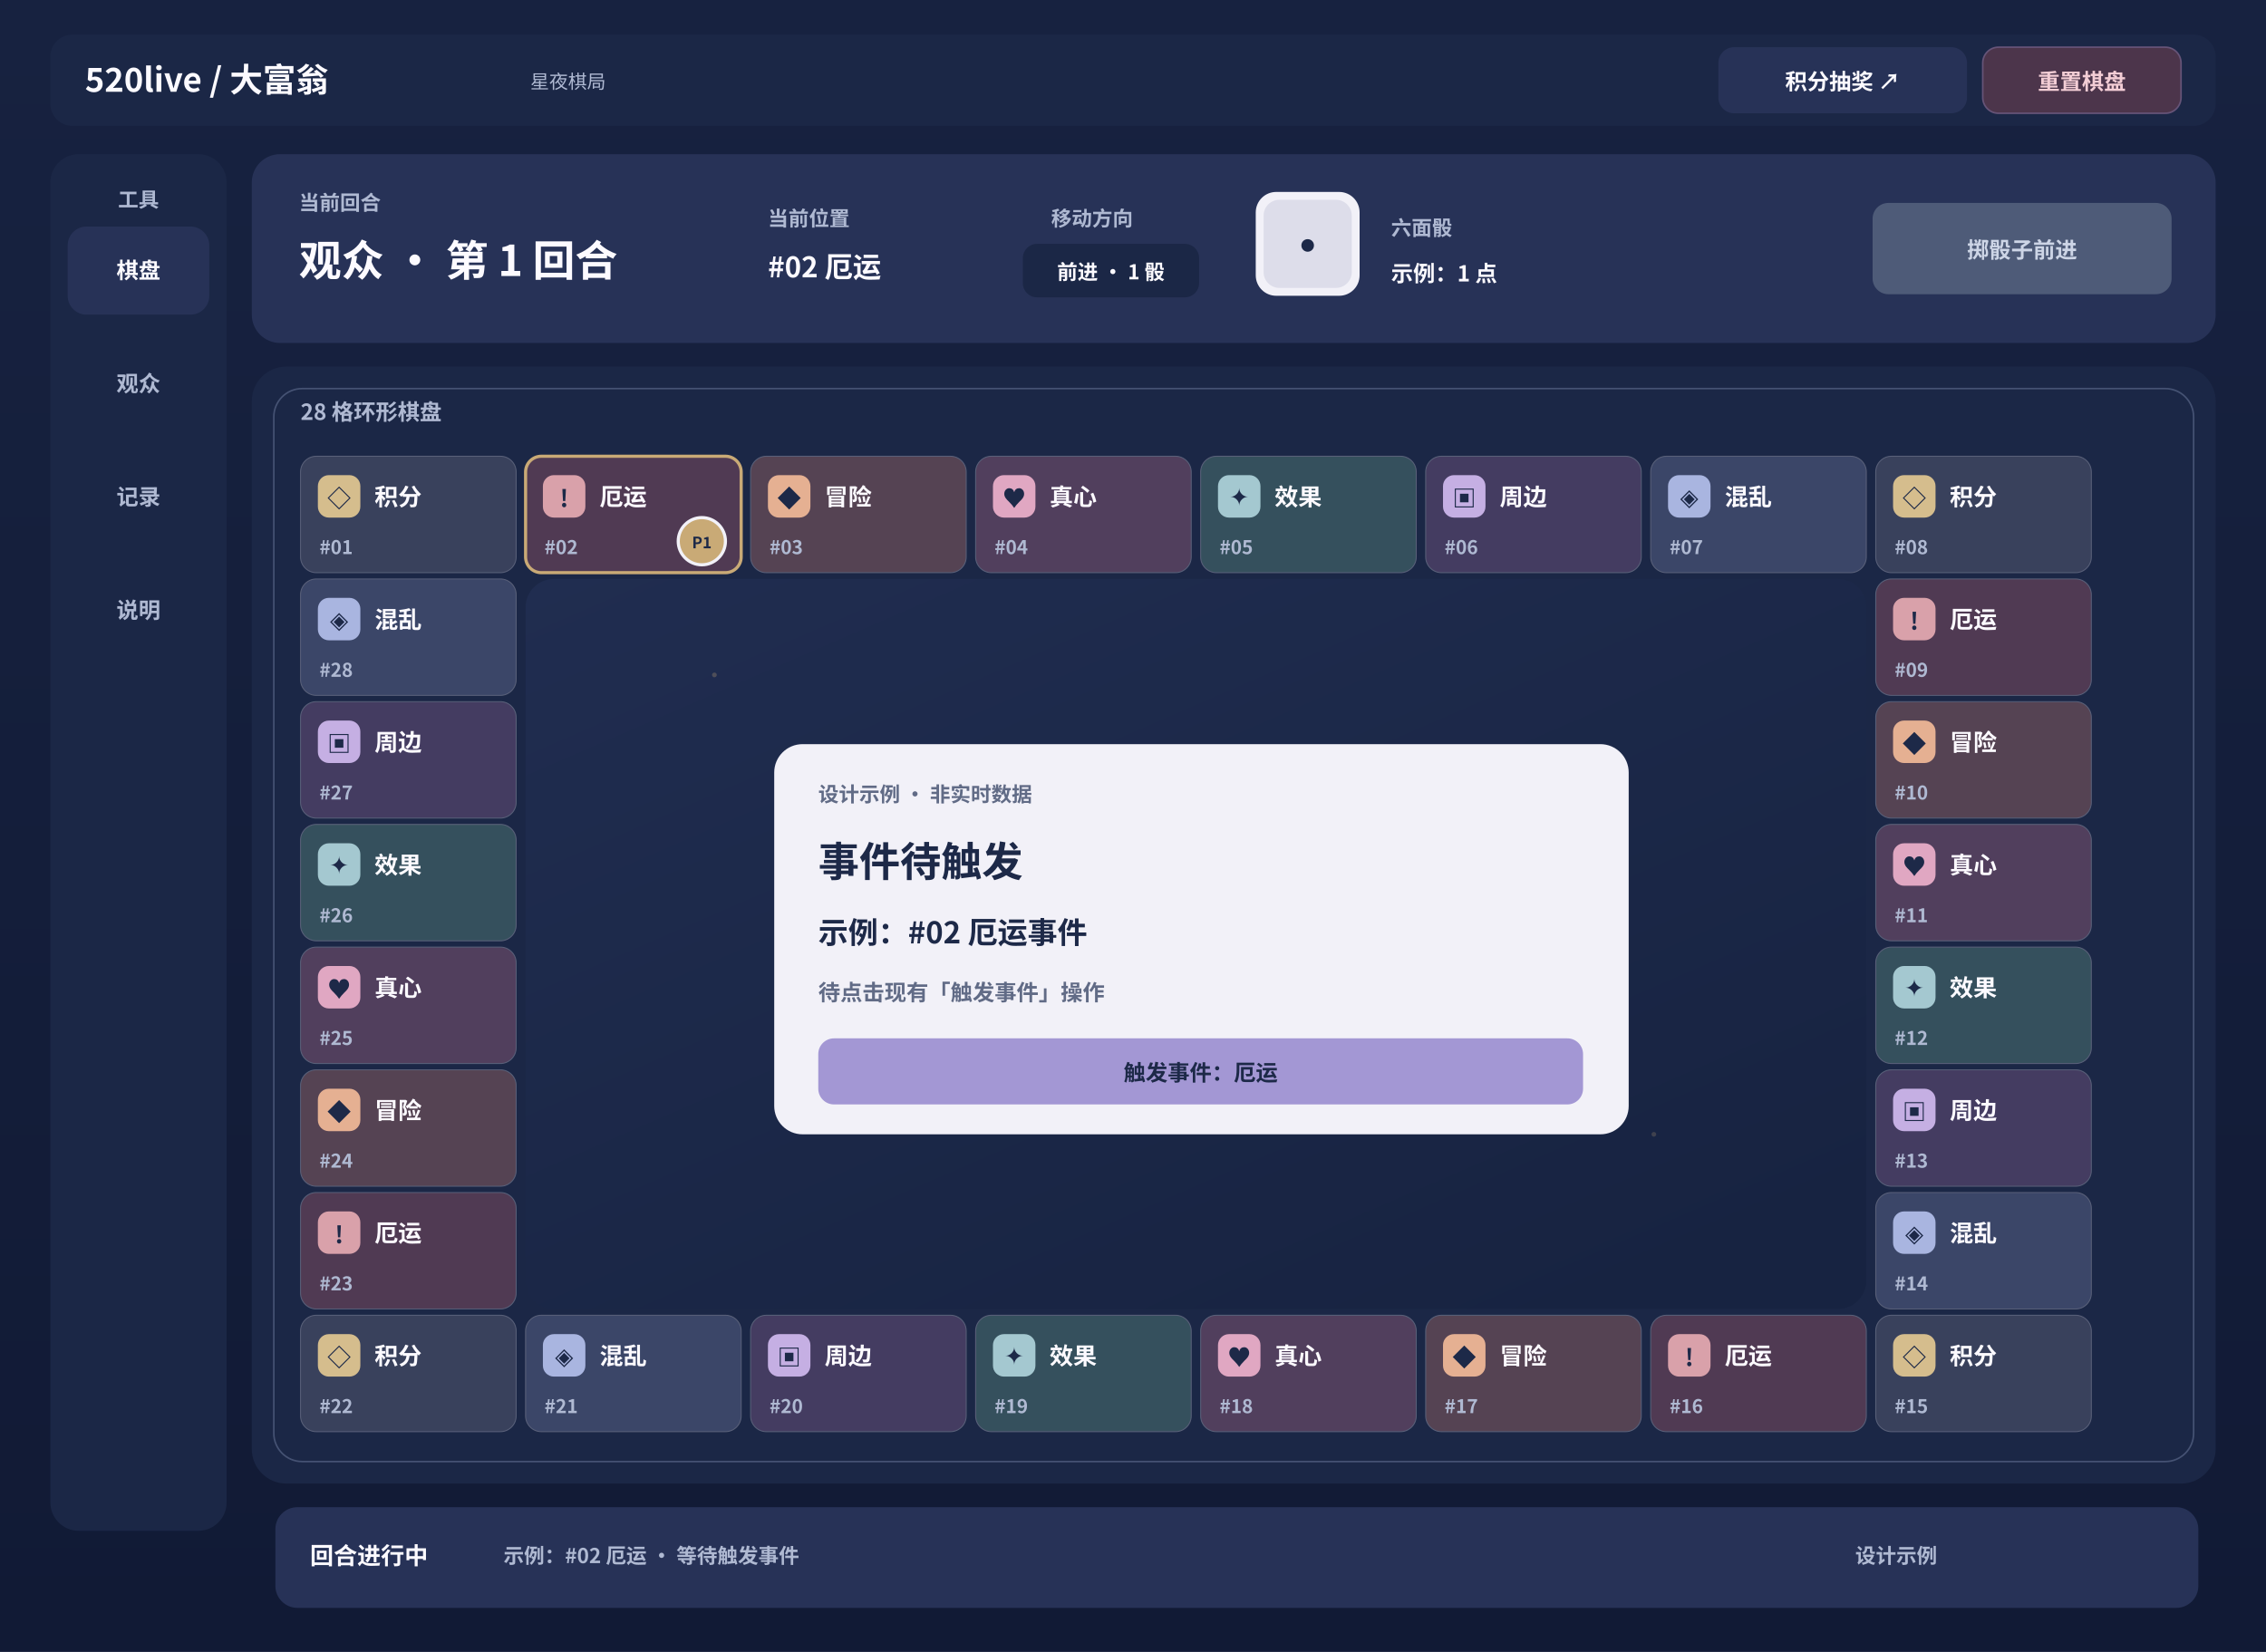
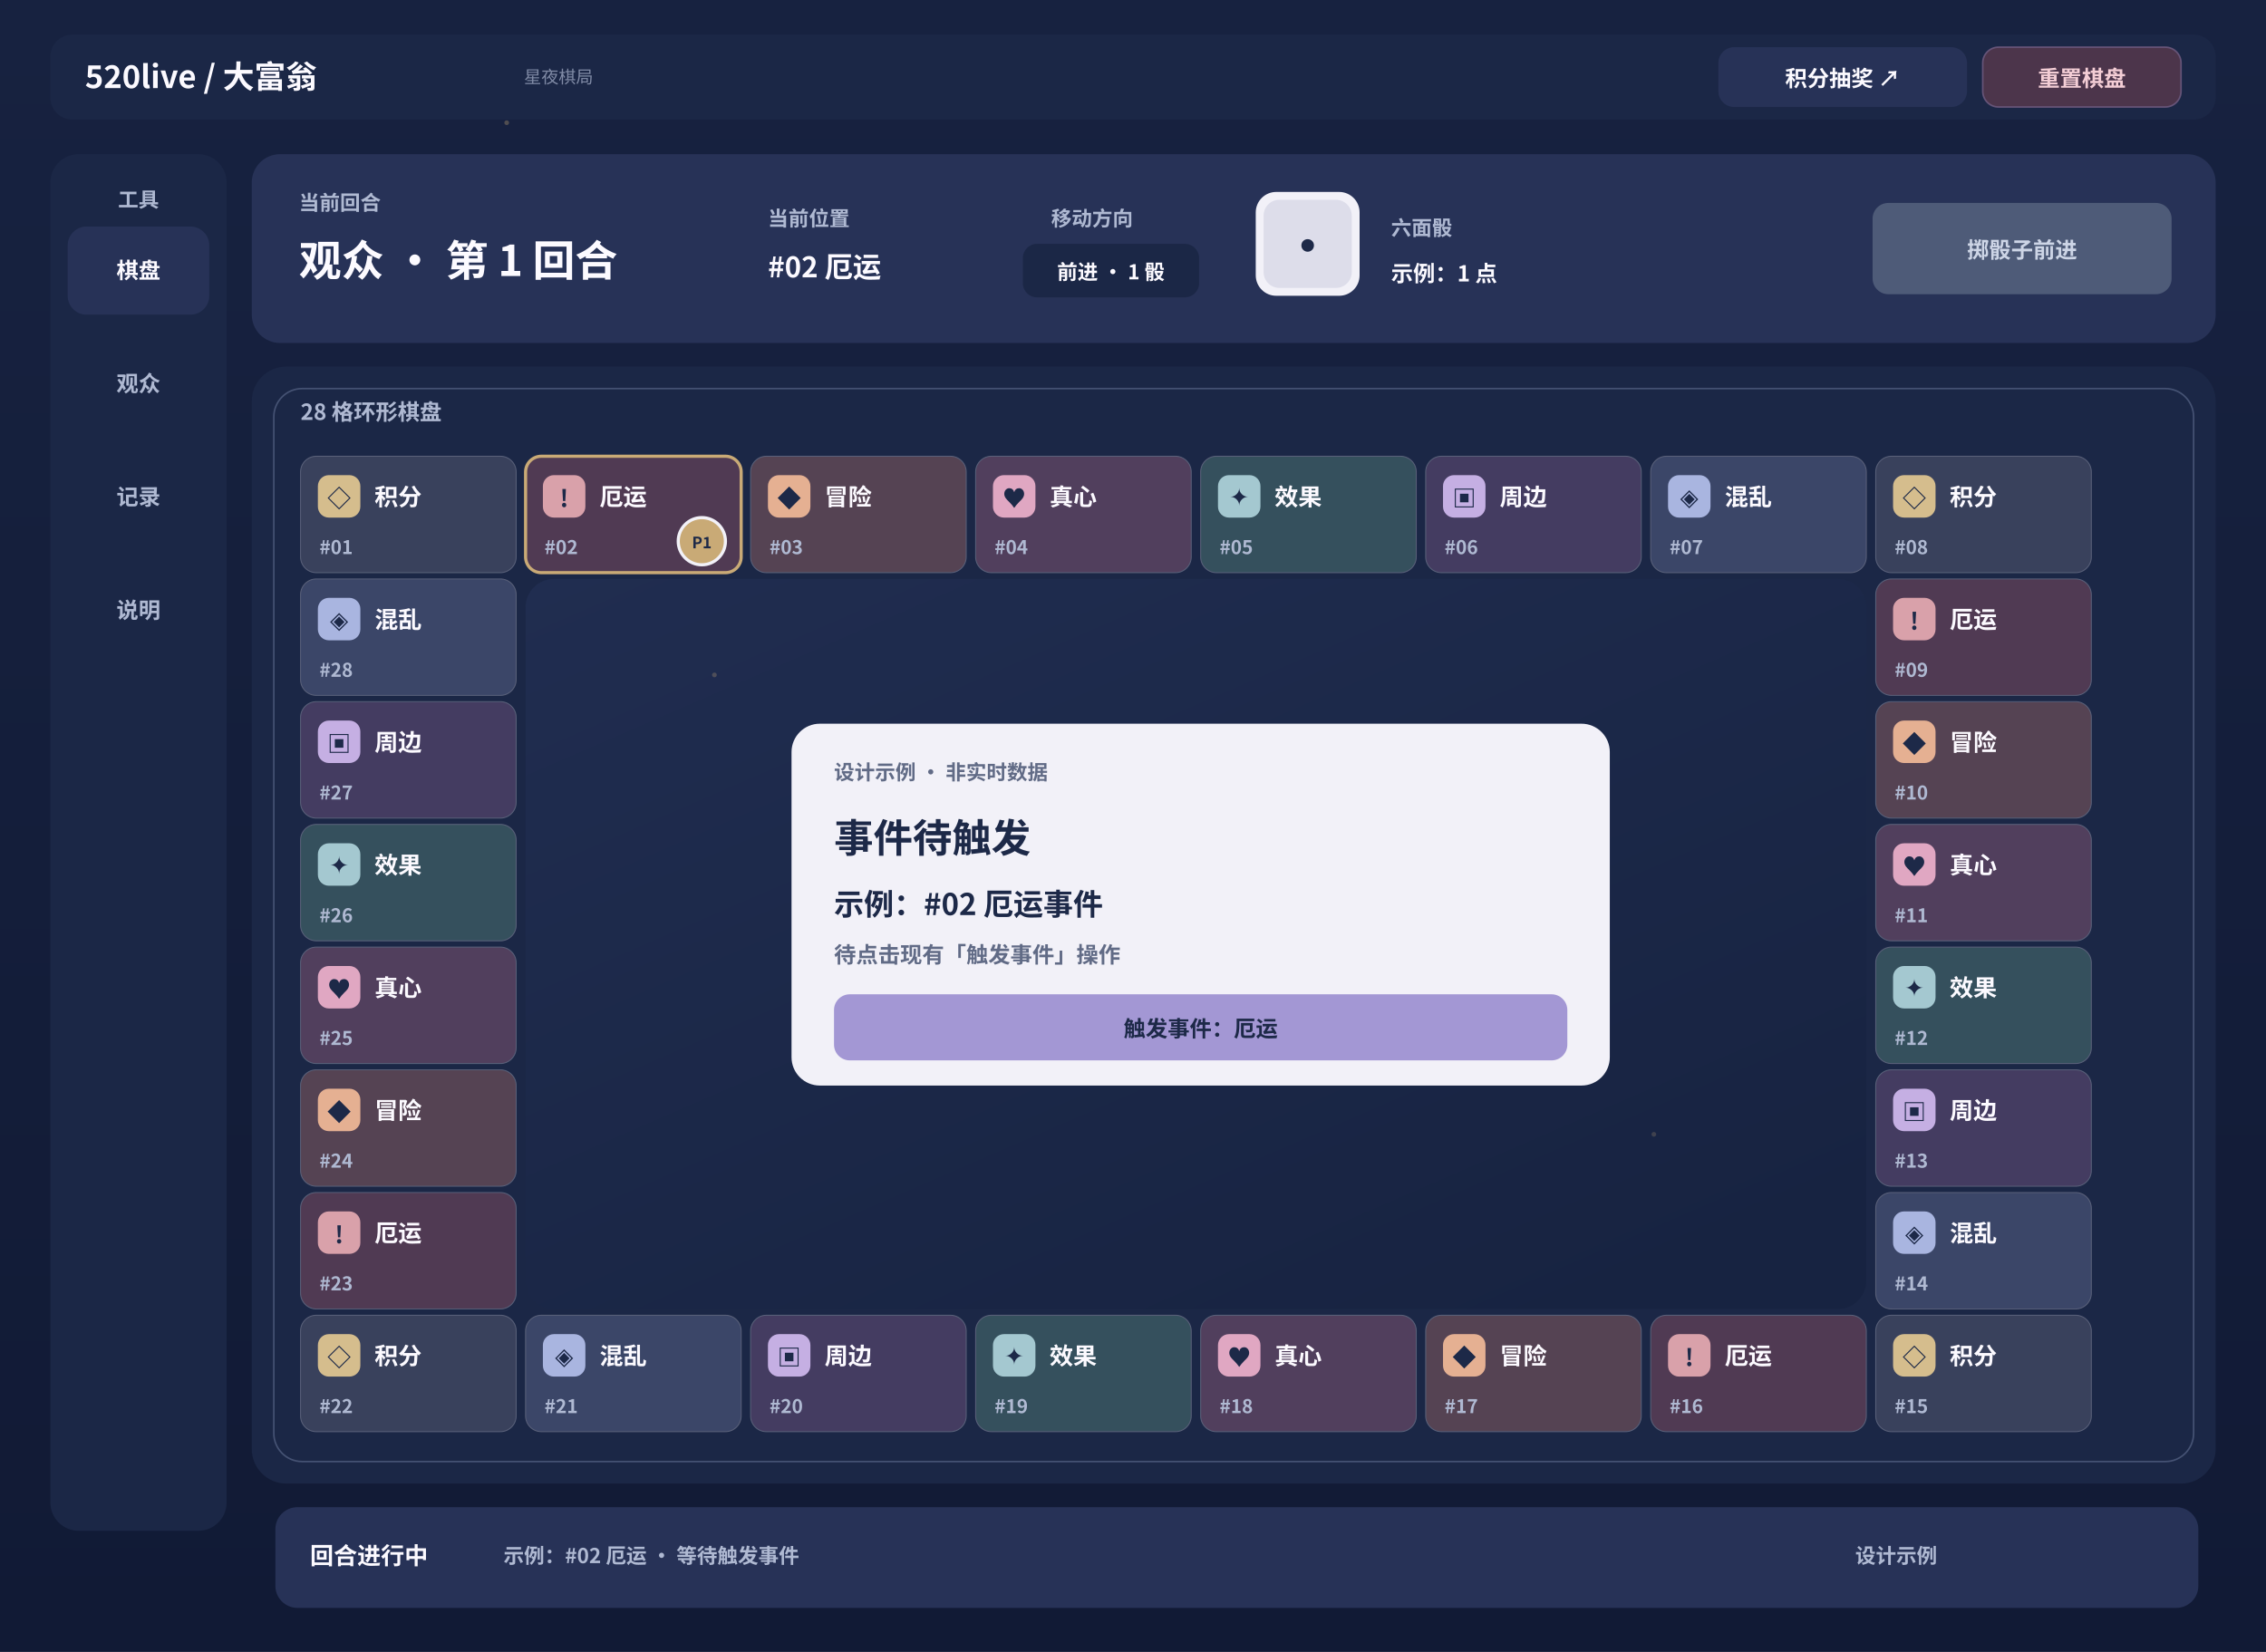
<svg xmlns="http://www.w3.org/2000/svg" width="1440" height="1050" viewBox="0 0 1440 1050" data-design-system="Starry-Luxe-Clear-V2" data-artboard="MON-01-EVENT_PENDING-EXAMPLE-V2.1">
  <style>text { font-family: "Microsoft YaHei", "Noto Sans CJK SC", sans-serif; }</style>
  <defs>
    <linearGradient id="night" x2="0" y2="1">
      <stop stop-color="#172240" />
      <stop offset="1" stop-color="#111A35" />
    </linearGradient>
    <linearGradient id="board-center" x2="0.8" y2="1">
      <stop stop-color="#202D50" />
      <stop offset="1" stop-color="#172341" />
    </linearGradient>
  </defs>
  <rect x="0" y="0" width="1440" height="1050" rx="0" fill="url(#night)" />
  <circle id="ambient-star-1" cx="131" cy="54" r="2" fill="#C9AA76" opacity="0.32" data-role="decoration" />
  <circle id="ambient-star-2" cx="322" cy="78" r="1.5" fill="#C9AA76" opacity="0.32" data-role="decoration" />
  <circle id="ambient-star-3" cx="1031" cy="57" r="1.4" fill="#C9AA76" opacity="0.32" data-role="decoration" />
  <circle id="ambient-star-4" cx="1364" cy="184" r="1.6" fill="#C9AA76" opacity="0.32" data-role="decoration" />
  <circle id="ambient-star-5" cx="95" cy="762" r="1.3" fill="#C9AA76" opacity="0.32" data-role="decoration" />
  <circle id="ambient-star-6" cx="1380" cy="941" r="1.5" fill="#C9AA76" opacity="0.32" data-role="decoration" />
  <g id="MON-HEADER" data-func="MON-F01 MON-F02">
-     <rect x="32" y="22" width="1376" height="58" rx="14" fill="#1B2746" />
-     <text x="54" y="51" fill="#FCFAFF" font-size="21" font-weight="750" text-anchor="start" dominant-baseline="middle">520live  /  大富翁</text>
-     <text x="337" y="52" fill="#AFB9D2" font-size="12" font-weight="500" text-anchor="start" dominant-baseline="middle">星夜棋局</text>
+     <rect x="32" y="22" width="1376" height="54" rx="14" fill="#1B2746" />
+     <text x="54" y="49" fill="#FCFAFF" font-size="20" font-weight="750" text-anchor="start" dominant-baseline="middle">520live  /  大富翁</text>
+     <text x="333" y="49" fill="#AFB9D2" font-size="11" font-weight="500" text-anchor="start" dominant-baseline="middle" opacity="0.68">星夜棋局</text>
  </g>
  <g id="MON-NAV-CARD" data-func="MON-F01" data-state="default" data-role="control">
-     <rect x="1092" y="30" width="158" height="42" rx="10" fill="#273257" />
-     <text x="1171.0" y="52.0" fill="#FCFAFF" font-size="14" font-weight="700" text-anchor="middle" dominant-baseline="middle">积分抽奖 ↗</text>
+     <rect x="1092" y="30" width="158" height="38" rx="10" fill="#273257" />
+     <text x="1171.0" y="50.0" fill="#FCFAFF" font-size="14" font-weight="700" text-anchor="middle" dominant-baseline="middle">积分抽奖 ↗</text>
  </g>
  <g id="MON-RESET" data-func="MON-F02" data-state="default" data-role="control">
-     <rect x="1260" y="30" width="126" height="42" rx="10" fill="#4C354B" stroke="#665478" stroke-width="1" />
-     <text x="1323.0" y="52.0" fill="#F3CDD5" font-size="14" font-weight="700" text-anchor="middle" dominant-baseline="middle">重置棋盘</text>
+     <rect x="1260" y="30" width="126" height="38" rx="10" fill="#4C354B" stroke="#665478" stroke-width="1" />
+     <text x="1323.0" y="50.0" fill="#F3CDD5" font-size="14" font-weight="700" text-anchor="middle" dominant-baseline="middle">重置棋盘</text>
  </g>
  <g id="MON-TOOL-RAIL" data-role="conceptual-disclosure">
    <rect x="32" y="98" width="112" height="875" rx="18" fill="#1B2746" />
    <text x="88" y="127" fill="#AFB9D2" font-size="13" font-weight="600" text-anchor="middle" dominant-baseline="middle">工具</text>
  </g>
  <g id="MON-TOOL-1" data-role="conceptual-disclosure">
    <rect x="43" y="144" width="90" height="56" rx="12" fill="#273257" />
    <text x="88" y="172" fill="#FCFAFF" font-size="14" font-weight="700" text-anchor="middle" dominant-baseline="middle">棋盘</text>
  </g>
  <g id="MON-TOOL-2" data-role="conceptual-disclosure">
    <rect x="43" y="216" width="90" height="56" rx="12" fill="none" />
    <text x="88" y="244" fill="#AFB9D2" font-size="14" font-weight="700" text-anchor="middle" dominant-baseline="middle">观众</text>
  </g>
  <g id="MON-TOOL-3" data-role="conceptual-disclosure">
    <rect x="43" y="288" width="90" height="56" rx="12" fill="none" />
    <text x="88" y="316" fill="#AFB9D2" font-size="14" font-weight="700" text-anchor="middle" dominant-baseline="middle">记录</text>
  </g>
  <g id="MON-TOOL-4" data-role="conceptual-disclosure">
    <rect x="43" y="360" width="90" height="56" rx="12" fill="none" />
    <text x="88" y="388" fill="#AFB9D2" font-size="14" font-weight="700" text-anchor="middle" dominant-baseline="middle">说明</text>
  </g>
  <g id="MON-TURN-CONTROLS" data-func="MON-F07 MON-F08 MON-F11 MON-F12">
    <rect x="160" y="98" width="1248" height="120" rx="18" fill="#273257" />
    <text x="190" y="129" fill="#AFB9D2" font-size="13" font-weight="650" text-anchor="start" dominant-baseline="middle">当前回合</text>
    <text x="190" y="166" fill="#FCFAFF" font-size="27" font-weight="750" text-anchor="start" dominant-baseline="middle">观众 · 第 1 回合</text>
    <text x="488" y="139" fill="#AFB9D2" font-size="13" font-weight="600" text-anchor="start" dominant-baseline="middle">当前位置</text>
    <text x="488" y="170" fill="#FCFAFF" font-size="18" font-weight="700" text-anchor="start" dominant-baseline="middle">#02  厄运</text>
    <text x="668" y="139" fill="#AFB9D2" font-size="13" font-weight="600" text-anchor="start" dominant-baseline="middle">移动方向</text>
  </g>
  <g id="MON-DIRECTION" data-func="MON-F08 MON-F12" data-state="default" data-role="status-not-clickable">
    <rect x="650" y="155" width="112" height="34" rx="9" fill="#1B2746" />
    <text x="706" y="173" fill="#FCFAFF" font-size="13" font-weight="650" text-anchor="middle" dominant-baseline="middle">前进 · 1 骰</text>
  </g>
  <g id="MON-DICE-VISUAL" data-state="event_pending" data-role="die-symbol">
    <rect x="798" y="122" width="66" height="66" rx="13" fill="#F2F1F8" />
    <rect x="803" y="127" width="56" height="56" rx="10" fill="#DDDDEA" />
    <circle cx="831" cy="156" r="4" fill="#1D2948" />
  </g>
  <g id="MON-DICE-RESULT" data-func="MON-F07" data-state="event_pending" data-role="status-not-clickable">
    <text x="884" y="145" fill="#AFB9D2" font-size="13" font-weight="600" text-anchor="start" dominant-baseline="middle">六面骰</text>
    <text x="884" y="174" fill="#FCFAFF" font-size="14" font-weight="650" text-anchor="start" dominant-baseline="middle">示例：1 点</text>
  </g>
  <g id="MON-ACTION-ROLL" data-func="MON-F08 MON-F11" data-state="disabled" data-role="control">
    <rect x="1190" y="129" width="190" height="58" rx="10" fill="#4E5B78" />
    <text x="1285.0" y="159.0" fill="#CDD5E6" font-size="14" font-weight="700" text-anchor="middle" dominant-baseline="middle">掷骰子前进</text>
  </g>
  <g id="MON-BOARD" data-func="MON-F09 MON-F10 MON-F11" data-state="event_pending">
    <rect x="160" y="233" width="1248" height="710" rx="22" fill="#1B2746" />
    <rect x="174" y="247" width="1220" height="682" rx="18" fill="none" stroke="#455273" stroke-width="1" />
    <text x="191" y="262" fill="#AFB9D2" font-size="14" font-weight="650" text-anchor="start" dominant-baseline="middle">28 格环形棋盘</text>
  </g>
  <g id="MON-CELL-01" data-func="MON-F09 MON-F11" data-state="normal" data-role="board-cell">
    <rect x="191" y="290" width="137" height="74" rx="10" fill="#39415C" stroke="#596079" stroke-width="0.6" />
    <rect x="202" y="302" width="27" height="27" rx="7" fill="#D5BD8D" />
    <text x="215.5" y="317" fill="#1D2948" font-size="15" font-weight="800" text-anchor="middle" dominant-baseline="middle">◇</text>
    <text x="238" y="316" fill="#FCFAFF" font-size="15" font-weight="720" text-anchor="start" dominant-baseline="middle">积分</text>
    <text x="203" y="348" fill="#AFB9D2" font-size="12" font-weight="620" text-anchor="start" dominant-baseline="middle">#01</text>
  </g>
  <g id="MON-CELL-02" data-func="MON-F09 MON-F11" data-state="current" data-role="board-cell">
    <rect x="334" y="290" width="137" height="74" rx="10" fill="#503A53" stroke="#C9AA76" stroke-width="2" />
    <rect x="345" y="302" width="27" height="27" rx="7" fill="#D9A1AA" />
    <text x="358.5" y="317" fill="#1D2948" font-size="15" font-weight="800" text-anchor="middle" dominant-baseline="middle">!</text>
    <text x="381" y="316" fill="#FCFAFF" font-size="15" font-weight="720" text-anchor="start" dominant-baseline="middle">厄运</text>
    <text x="346" y="348" fill="#AFB9D2" font-size="12" font-weight="620" text-anchor="start" dominant-baseline="middle">#02</text>
    <g id="MON-PLAYER-TOKEN-1" data-func="MON-F10" data-state="standing" data-role="player-token">
      <circle cx="446" cy="344" r="15" fill="#C9AA76" stroke="#F2F1F8" stroke-width="2" />
      <text x="446" y="345" fill="#1D2948" font-size="10" font-weight="800" text-anchor="middle" dominant-baseline="middle">P1</text>
    </g>
  </g>
  <g id="MON-CELL-03" data-func="MON-F09 MON-F11" data-state="normal" data-role="board-cell">
    <rect x="477" y="290" width="137" height="74" rx="10" fill="#554353" stroke="#596079" stroke-width="0.6" />
    <rect x="488" y="302" width="27" height="27" rx="7" fill="#E5B092" />
    <text x="501.5" y="317" fill="#1D2948" font-size="15" font-weight="800" text-anchor="middle" dominant-baseline="middle">◆</text>
    <text x="524" y="316" fill="#FCFAFF" font-size="15" font-weight="720" text-anchor="start" dominant-baseline="middle">冒险</text>
    <text x="489" y="348" fill="#AFB9D2" font-size="12" font-weight="620" text-anchor="start" dominant-baseline="middle">#03</text>
  </g>
  <g id="MON-CELL-04" data-func="MON-F09 MON-F11" data-state="normal" data-role="board-cell">
    <rect x="620" y="290" width="137" height="74" rx="10" fill="#513F5D" stroke="#596079" stroke-width="0.6" />
    <rect x="631" y="302" width="27" height="27" rx="7" fill="#E0A7C2" />
    <text x="644.5" y="317" fill="#1D2948" font-size="15" font-weight="800" text-anchor="middle" dominant-baseline="middle">♥</text>
    <text x="667" y="316" fill="#FCFAFF" font-size="15" font-weight="720" text-anchor="start" dominant-baseline="middle">真心</text>
    <text x="632" y="348" fill="#AFB9D2" font-size="12" font-weight="620" text-anchor="start" dominant-baseline="middle">#04</text>
  </g>
  <g id="MON-CELL-05" data-func="MON-F09 MON-F11" data-state="normal" data-role="board-cell">
    <rect x="763" y="290" width="137" height="74" rx="10" fill="#35505D" stroke="#596079" stroke-width="0.6" />
    <rect x="774" y="302" width="27" height="27" rx="7" fill="#A4C8D0" />
    <text x="787.5" y="317" fill="#1D2948" font-size="15" font-weight="800" text-anchor="middle" dominant-baseline="middle">✦</text>
    <text x="810" y="316" fill="#FCFAFF" font-size="15" font-weight="720" text-anchor="start" dominant-baseline="middle">效果</text>
    <text x="775" y="348" fill="#AFB9D2" font-size="12" font-weight="620" text-anchor="start" dominant-baseline="middle">#05</text>
  </g>
  <g id="MON-CELL-06" data-func="MON-F09 MON-F11" data-state="normal" data-role="board-cell">
    <rect x="906" y="290" width="137" height="74" rx="10" fill="#443C61" stroke="#596079" stroke-width="0.6" />
    <rect x="917" y="302" width="27" height="27" rx="7" fill="#C5AFE3" />
    <text x="930.5" y="317" fill="#1D2948" font-size="15" font-weight="800" text-anchor="middle" dominant-baseline="middle">▣</text>
    <text x="953" y="316" fill="#FCFAFF" font-size="15" font-weight="720" text-anchor="start" dominant-baseline="middle">周边</text>
    <text x="918" y="348" fill="#AFB9D2" font-size="12" font-weight="620" text-anchor="start" dominant-baseline="middle">#06</text>
  </g>
  <g id="MON-CELL-07" data-func="MON-F09 MON-F11" data-state="normal" data-role="board-cell">
    <rect x="1049" y="290" width="137" height="74" rx="10" fill="#3B4668" stroke="#596079" stroke-width="0.6" />
    <rect x="1060" y="302" width="27" height="27" rx="7" fill="#A9B5E0" />
    <text x="1073.5" y="317" fill="#1D2948" font-size="15" font-weight="800" text-anchor="middle" dominant-baseline="middle">◈</text>
    <text x="1096" y="316" fill="#FCFAFF" font-size="15" font-weight="720" text-anchor="start" dominant-baseline="middle">混乱</text>
    <text x="1061" y="348" fill="#AFB9D2" font-size="12" font-weight="620" text-anchor="start" dominant-baseline="middle">#07</text>
  </g>
  <g id="MON-CELL-08" data-func="MON-F09 MON-F11" data-state="normal" data-role="board-cell">
    <rect x="1192" y="290" width="137" height="74" rx="10" fill="#39415C" stroke="#596079" stroke-width="0.6" />
    <rect x="1203" y="302" width="27" height="27" rx="7" fill="#D5BD8D" />
    <text x="1216.5" y="317" fill="#1D2948" font-size="15" font-weight="800" text-anchor="middle" dominant-baseline="middle">◇</text>
    <text x="1239" y="316" fill="#FCFAFF" font-size="15" font-weight="720" text-anchor="start" dominant-baseline="middle">积分</text>
    <text x="1204" y="348" fill="#AFB9D2" font-size="12" font-weight="620" text-anchor="start" dominant-baseline="middle">#08</text>
  </g>
  <g id="MON-CELL-09" data-func="MON-F09 MON-F11" data-state="normal" data-role="board-cell">
    <rect x="1192" y="368" width="137" height="74" rx="10" fill="#503A53" stroke="#596079" stroke-width="0.6" />
    <rect x="1203" y="380" width="27" height="27" rx="7" fill="#D9A1AA" />
    <text x="1216.5" y="395" fill="#1D2948" font-size="15" font-weight="800" text-anchor="middle" dominant-baseline="middle">!</text>
    <text x="1239" y="394" fill="#FCFAFF" font-size="15" font-weight="720" text-anchor="start" dominant-baseline="middle">厄运</text>
    <text x="1204" y="426" fill="#AFB9D2" font-size="12" font-weight="620" text-anchor="start" dominant-baseline="middle">#09</text>
  </g>
  <g id="MON-CELL-10" data-func="MON-F09 MON-F11" data-state="normal" data-role="board-cell">
    <rect x="1192" y="446" width="137" height="74" rx="10" fill="#554353" stroke="#596079" stroke-width="0.6" />
    <rect x="1203" y="458" width="27" height="27" rx="7" fill="#E5B092" />
    <text x="1216.5" y="473" fill="#1D2948" font-size="15" font-weight="800" text-anchor="middle" dominant-baseline="middle">◆</text>
    <text x="1239" y="472" fill="#FCFAFF" font-size="15" font-weight="720" text-anchor="start" dominant-baseline="middle">冒险</text>
    <text x="1204" y="504" fill="#AFB9D2" font-size="12" font-weight="620" text-anchor="start" dominant-baseline="middle">#10</text>
  </g>
  <g id="MON-CELL-11" data-func="MON-F09 MON-F11" data-state="normal" data-role="board-cell">
    <rect x="1192" y="524" width="137" height="74" rx="10" fill="#513F5D" stroke="#596079" stroke-width="0.6" />
    <rect x="1203" y="536" width="27" height="27" rx="7" fill="#E0A7C2" />
    <text x="1216.5" y="551" fill="#1D2948" font-size="15" font-weight="800" text-anchor="middle" dominant-baseline="middle">♥</text>
    <text x="1239" y="550" fill="#FCFAFF" font-size="15" font-weight="720" text-anchor="start" dominant-baseline="middle">真心</text>
    <text x="1204" y="582" fill="#AFB9D2" font-size="12" font-weight="620" text-anchor="start" dominant-baseline="middle">#11</text>
  </g>
  <g id="MON-CELL-12" data-func="MON-F09 MON-F11" data-state="normal" data-role="board-cell">
    <rect x="1192" y="602" width="137" height="74" rx="10" fill="#35505D" stroke="#596079" stroke-width="0.6" />
    <rect x="1203" y="614" width="27" height="27" rx="7" fill="#A4C8D0" />
    <text x="1216.5" y="629" fill="#1D2948" font-size="15" font-weight="800" text-anchor="middle" dominant-baseline="middle">✦</text>
    <text x="1239" y="628" fill="#FCFAFF" font-size="15" font-weight="720" text-anchor="start" dominant-baseline="middle">效果</text>
    <text x="1204" y="660" fill="#AFB9D2" font-size="12" font-weight="620" text-anchor="start" dominant-baseline="middle">#12</text>
  </g>
  <g id="MON-CELL-13" data-func="MON-F09 MON-F11" data-state="normal" data-role="board-cell">
    <rect x="1192" y="680" width="137" height="74" rx="10" fill="#443C61" stroke="#596079" stroke-width="0.6" />
    <rect x="1203" y="692" width="27" height="27" rx="7" fill="#C5AFE3" />
    <text x="1216.5" y="707" fill="#1D2948" font-size="15" font-weight="800" text-anchor="middle" dominant-baseline="middle">▣</text>
    <text x="1239" y="706" fill="#FCFAFF" font-size="15" font-weight="720" text-anchor="start" dominant-baseline="middle">周边</text>
    <text x="1204" y="738" fill="#AFB9D2" font-size="12" font-weight="620" text-anchor="start" dominant-baseline="middle">#13</text>
  </g>
  <g id="MON-CELL-14" data-func="MON-F09 MON-F11" data-state="normal" data-role="board-cell">
    <rect x="1192" y="758" width="137" height="74" rx="10" fill="#3B4668" stroke="#596079" stroke-width="0.6" />
    <rect x="1203" y="770" width="27" height="27" rx="7" fill="#A9B5E0" />
    <text x="1216.5" y="785" fill="#1D2948" font-size="15" font-weight="800" text-anchor="middle" dominant-baseline="middle">◈</text>
    <text x="1239" y="784" fill="#FCFAFF" font-size="15" font-weight="720" text-anchor="start" dominant-baseline="middle">混乱</text>
    <text x="1204" y="816" fill="#AFB9D2" font-size="12" font-weight="620" text-anchor="start" dominant-baseline="middle">#14</text>
  </g>
  <g id="MON-CELL-15" data-func="MON-F09 MON-F11" data-state="normal" data-role="board-cell">
    <rect x="1192" y="836" width="137" height="74" rx="10" fill="#39415C" stroke="#596079" stroke-width="0.6" />
    <rect x="1203" y="848" width="27" height="27" rx="7" fill="#D5BD8D" />
    <text x="1216.5" y="863" fill="#1D2948" font-size="15" font-weight="800" text-anchor="middle" dominant-baseline="middle">◇</text>
    <text x="1239" y="862" fill="#FCFAFF" font-size="15" font-weight="720" text-anchor="start" dominant-baseline="middle">积分</text>
    <text x="1204" y="894" fill="#AFB9D2" font-size="12" font-weight="620" text-anchor="start" dominant-baseline="middle">#15</text>
  </g>
  <g id="MON-CELL-16" data-func="MON-F09 MON-F11" data-state="normal" data-role="board-cell">
    <rect x="1049" y="836" width="137" height="74" rx="10" fill="#503A53" stroke="#596079" stroke-width="0.6" />
    <rect x="1060" y="848" width="27" height="27" rx="7" fill="#D9A1AA" />
    <text x="1073.5" y="863" fill="#1D2948" font-size="15" font-weight="800" text-anchor="middle" dominant-baseline="middle">!</text>
    <text x="1096" y="862" fill="#FCFAFF" font-size="15" font-weight="720" text-anchor="start" dominant-baseline="middle">厄运</text>
    <text x="1061" y="894" fill="#AFB9D2" font-size="12" font-weight="620" text-anchor="start" dominant-baseline="middle">#16</text>
  </g>
  <g id="MON-CELL-17" data-func="MON-F09 MON-F11" data-state="normal" data-role="board-cell">
    <rect x="906" y="836" width="137" height="74" rx="10" fill="#554353" stroke="#596079" stroke-width="0.6" />
    <rect x="917" y="848" width="27" height="27" rx="7" fill="#E5B092" />
    <text x="930.5" y="863" fill="#1D2948" font-size="15" font-weight="800" text-anchor="middle" dominant-baseline="middle">◆</text>
    <text x="953" y="862" fill="#FCFAFF" font-size="15" font-weight="720" text-anchor="start" dominant-baseline="middle">冒险</text>
    <text x="918" y="894" fill="#AFB9D2" font-size="12" font-weight="620" text-anchor="start" dominant-baseline="middle">#17</text>
  </g>
  <g id="MON-CELL-18" data-func="MON-F09 MON-F11" data-state="normal" data-role="board-cell">
    <rect x="763" y="836" width="137" height="74" rx="10" fill="#513F5D" stroke="#596079" stroke-width="0.6" />
    <rect x="774" y="848" width="27" height="27" rx="7" fill="#E0A7C2" />
    <text x="787.5" y="863" fill="#1D2948" font-size="15" font-weight="800" text-anchor="middle" dominant-baseline="middle">♥</text>
    <text x="810" y="862" fill="#FCFAFF" font-size="15" font-weight="720" text-anchor="start" dominant-baseline="middle">真心</text>
    <text x="775" y="894" fill="#AFB9D2" font-size="12" font-weight="620" text-anchor="start" dominant-baseline="middle">#18</text>
  </g>
  <g id="MON-CELL-19" data-func="MON-F09 MON-F11" data-state="normal" data-role="board-cell">
    <rect x="620" y="836" width="137" height="74" rx="10" fill="#35505D" stroke="#596079" stroke-width="0.6" />
    <rect x="631" y="848" width="27" height="27" rx="7" fill="#A4C8D0" />
    <text x="644.5" y="863" fill="#1D2948" font-size="15" font-weight="800" text-anchor="middle" dominant-baseline="middle">✦</text>
    <text x="667" y="862" fill="#FCFAFF" font-size="15" font-weight="720" text-anchor="start" dominant-baseline="middle">效果</text>
    <text x="632" y="894" fill="#AFB9D2" font-size="12" font-weight="620" text-anchor="start" dominant-baseline="middle">#19</text>
  </g>
  <g id="MON-CELL-20" data-func="MON-F09 MON-F11" data-state="normal" data-role="board-cell">
    <rect x="477" y="836" width="137" height="74" rx="10" fill="#443C61" stroke="#596079" stroke-width="0.6" />
    <rect x="488" y="848" width="27" height="27" rx="7" fill="#C5AFE3" />
    <text x="501.5" y="863" fill="#1D2948" font-size="15" font-weight="800" text-anchor="middle" dominant-baseline="middle">▣</text>
    <text x="524" y="862" fill="#FCFAFF" font-size="15" font-weight="720" text-anchor="start" dominant-baseline="middle">周边</text>
    <text x="489" y="894" fill="#AFB9D2" font-size="12" font-weight="620" text-anchor="start" dominant-baseline="middle">#20</text>
  </g>
  <g id="MON-CELL-21" data-func="MON-F09 MON-F11" data-state="normal" data-role="board-cell">
    <rect x="334" y="836" width="137" height="74" rx="10" fill="#3B4668" stroke="#596079" stroke-width="0.6" />
    <rect x="345" y="848" width="27" height="27" rx="7" fill="#A9B5E0" />
    <text x="358.5" y="863" fill="#1D2948" font-size="15" font-weight="800" text-anchor="middle" dominant-baseline="middle">◈</text>
    <text x="381" y="862" fill="#FCFAFF" font-size="15" font-weight="720" text-anchor="start" dominant-baseline="middle">混乱</text>
    <text x="346" y="894" fill="#AFB9D2" font-size="12" font-weight="620" text-anchor="start" dominant-baseline="middle">#21</text>
  </g>
  <g id="MON-CELL-22" data-func="MON-F09 MON-F11" data-state="normal" data-role="board-cell">
    <rect x="191" y="836" width="137" height="74" rx="10" fill="#39415C" stroke="#596079" stroke-width="0.6" />
    <rect x="202" y="848" width="27" height="27" rx="7" fill="#D5BD8D" />
    <text x="215.5" y="863" fill="#1D2948" font-size="15" font-weight="800" text-anchor="middle" dominant-baseline="middle">◇</text>
    <text x="238" y="862" fill="#FCFAFF" font-size="15" font-weight="720" text-anchor="start" dominant-baseline="middle">积分</text>
    <text x="203" y="894" fill="#AFB9D2" font-size="12" font-weight="620" text-anchor="start" dominant-baseline="middle">#22</text>
  </g>
  <g id="MON-CELL-23" data-func="MON-F09 MON-F11" data-state="normal" data-role="board-cell">
    <rect x="191" y="758" width="137" height="74" rx="10" fill="#503A53" stroke="#596079" stroke-width="0.6" />
    <rect x="202" y="770" width="27" height="27" rx="7" fill="#D9A1AA" />
    <text x="215.5" y="785" fill="#1D2948" font-size="15" font-weight="800" text-anchor="middle" dominant-baseline="middle">!</text>
    <text x="238" y="784" fill="#FCFAFF" font-size="15" font-weight="720" text-anchor="start" dominant-baseline="middle">厄运</text>
    <text x="203" y="816" fill="#AFB9D2" font-size="12" font-weight="620" text-anchor="start" dominant-baseline="middle">#23</text>
  </g>
  <g id="MON-CELL-24" data-func="MON-F09 MON-F11" data-state="normal" data-role="board-cell">
    <rect x="191" y="680" width="137" height="74" rx="10" fill="#554353" stroke="#596079" stroke-width="0.6" />
    <rect x="202" y="692" width="27" height="27" rx="7" fill="#E5B092" />
    <text x="215.5" y="707" fill="#1D2948" font-size="15" font-weight="800" text-anchor="middle" dominant-baseline="middle">◆</text>
    <text x="238" y="706" fill="#FCFAFF" font-size="15" font-weight="720" text-anchor="start" dominant-baseline="middle">冒险</text>
    <text x="203" y="738" fill="#AFB9D2" font-size="12" font-weight="620" text-anchor="start" dominant-baseline="middle">#24</text>
  </g>
  <g id="MON-CELL-25" data-func="MON-F09 MON-F11" data-state="normal" data-role="board-cell">
    <rect x="191" y="602" width="137" height="74" rx="10" fill="#513F5D" stroke="#596079" stroke-width="0.6" />
    <rect x="202" y="614" width="27" height="27" rx="7" fill="#E0A7C2" />
    <text x="215.5" y="629" fill="#1D2948" font-size="15" font-weight="800" text-anchor="middle" dominant-baseline="middle">♥</text>
    <text x="238" y="628" fill="#FCFAFF" font-size="15" font-weight="720" text-anchor="start" dominant-baseline="middle">真心</text>
    <text x="203" y="660" fill="#AFB9D2" font-size="12" font-weight="620" text-anchor="start" dominant-baseline="middle">#25</text>
  </g>
  <g id="MON-CELL-26" data-func="MON-F09 MON-F11" data-state="normal" data-role="board-cell">
    <rect x="191" y="524" width="137" height="74" rx="10" fill="#35505D" stroke="#596079" stroke-width="0.6" />
    <rect x="202" y="536" width="27" height="27" rx="7" fill="#A4C8D0" />
    <text x="215.5" y="551" fill="#1D2948" font-size="15" font-weight="800" text-anchor="middle" dominant-baseline="middle">✦</text>
    <text x="238" y="550" fill="#FCFAFF" font-size="15" font-weight="720" text-anchor="start" dominant-baseline="middle">效果</text>
    <text x="203" y="582" fill="#AFB9D2" font-size="12" font-weight="620" text-anchor="start" dominant-baseline="middle">#26</text>
  </g>
  <g id="MON-CELL-27" data-func="MON-F09 MON-F11" data-state="normal" data-role="board-cell">
    <rect x="191" y="446" width="137" height="74" rx="10" fill="#443C61" stroke="#596079" stroke-width="0.6" />
    <rect x="202" y="458" width="27" height="27" rx="7" fill="#C5AFE3" />
    <text x="215.5" y="473" fill="#1D2948" font-size="15" font-weight="800" text-anchor="middle" dominant-baseline="middle">▣</text>
    <text x="238" y="472" fill="#FCFAFF" font-size="15" font-weight="720" text-anchor="start" dominant-baseline="middle">周边</text>
    <text x="203" y="504" fill="#AFB9D2" font-size="12" font-weight="620" text-anchor="start" dominant-baseline="middle">#27</text>
  </g>
  <g id="MON-CELL-28" data-func="MON-F09 MON-F11" data-state="normal" data-role="board-cell">
    <rect x="191" y="368" width="137" height="74" rx="10" fill="#3B4668" stroke="#596079" stroke-width="0.6" />
    <rect x="202" y="380" width="27" height="27" rx="7" fill="#A9B5E0" />
    <text x="215.5" y="395" fill="#1D2948" font-size="15" font-weight="800" text-anchor="middle" dominant-baseline="middle">◈</text>
    <text x="238" y="394" fill="#FCFAFF" font-size="15" font-weight="720" text-anchor="start" dominant-baseline="middle">混乱</text>
    <text x="203" y="426" fill="#AFB9D2" font-size="12" font-weight="620" text-anchor="start" dominant-baseline="middle">#28</text>
  </g>
  <g id="MON-BOARD-CENTER" data-role="empty-center">
    <rect x="334" y="368" width="852" height="464" rx="18" fill="url(#board-center)" />
    <circle cx="454" cy="429" r="1.5" fill="#C9AA76" opacity="0.28" />
    <circle cx="1051" cy="721" r="1.5" fill="#C9AA76" opacity="0.22" />
  </g>
  <g id="MON-CENTER-FEEDBACK" data-func="MON-F07 MON-F11" data-state="event_pending" data-role="transient-example">
-     <rect x="492" y="473" width="543" height="248" rx="18" fill="#F2F1F8" />
-     <text x="520" y="505" fill="#616B86" font-size="13" font-weight="650" text-anchor="start" dominant-baseline="middle">设计示例 · 非实时数据</text>
-     <text x="520" y="548" fill="#1D2948" font-size="26" font-weight="760" text-anchor="start" dominant-baseline="middle">事件待触发</text>
-     <text x="520" y="593" fill="#1D2948" font-size="19" font-weight="700" text-anchor="start" dominant-baseline="middle">示例：#02 厄运事件</text>
-     <text x="520" y="631" fill="#616B86" font-size="14" font-weight="550" text-anchor="start" dominant-baseline="middle">待点击现有「触发事件」操作</text>
+     <rect x="503" y="460" width="520" height="230" rx="18" fill="#F2F1F8" />
+     <text x="530" y="491" fill="#616B86" font-size="13" font-weight="650" text-anchor="start" dominant-baseline="middle">设计示例 · 非实时数据</text>
+     <text x="530" y="533" fill="#1D2948" font-size="25" font-weight="760" text-anchor="start" dominant-baseline="middle">事件待触发</text>
+     <text x="530" y="575" fill="#1D2948" font-size="19" font-weight="700" text-anchor="start" dominant-baseline="middle">示例：#02 厄运事件</text>
+     <text x="530" y="607" fill="#616B86" font-size="14" font-weight="550" text-anchor="start" dominant-baseline="middle">待点击现有「触发事件」操作</text>
    <g id="MON-ACTION-TRIGGER-EVENT" data-func="MON-F11" data-state="pending" data-role="control">
-       <rect x="520" y="660" width="486" height="42" rx="10" fill="#A397D4" />
-       <text x="763.0" y="682.0" fill="#1D2948" font-size="14" font-weight="700" text-anchor="middle" dominant-baseline="middle">触发事件：厄运</text>
+       <rect x="530" y="632" width="466" height="42" rx="10" fill="#A397D4" />
+       <text x="763.0" y="654.0" fill="#1D2948" font-size="14" font-weight="700" text-anchor="middle" dominant-baseline="middle">触发事件：厄运</text>
    </g>
  </g>
  <g id="MON-BOARD-STATUS" data-func="MON-F09 MON-F10 MON-F11" data-state="event_pending" data-role="status">
    <rect x="175" y="958" width="1222" height="64" rx="14" fill="#273257" />
    <text x="197" y="989" fill="#FCFAFF" font-size="15" font-weight="700" text-anchor="start" dominant-baseline="middle">回合进行中</text>
    <text x="320" y="989" fill="#AFB9D2" font-size="13" font-weight="550" text-anchor="start" dominant-baseline="middle">示例：#02 厄运   ·   等待触发事件</text>
  </g>
  <g id="MON-LAST-EVENT" data-func="MON-F11 MON-F13" data-state="event_pending" data-role="status">
    <text x="1179" y="989" fill="#AFB9D2" font-size="13" font-weight="550" text-anchor="start" dominant-baseline="middle">设计示例</text>
  </g>
</svg>
